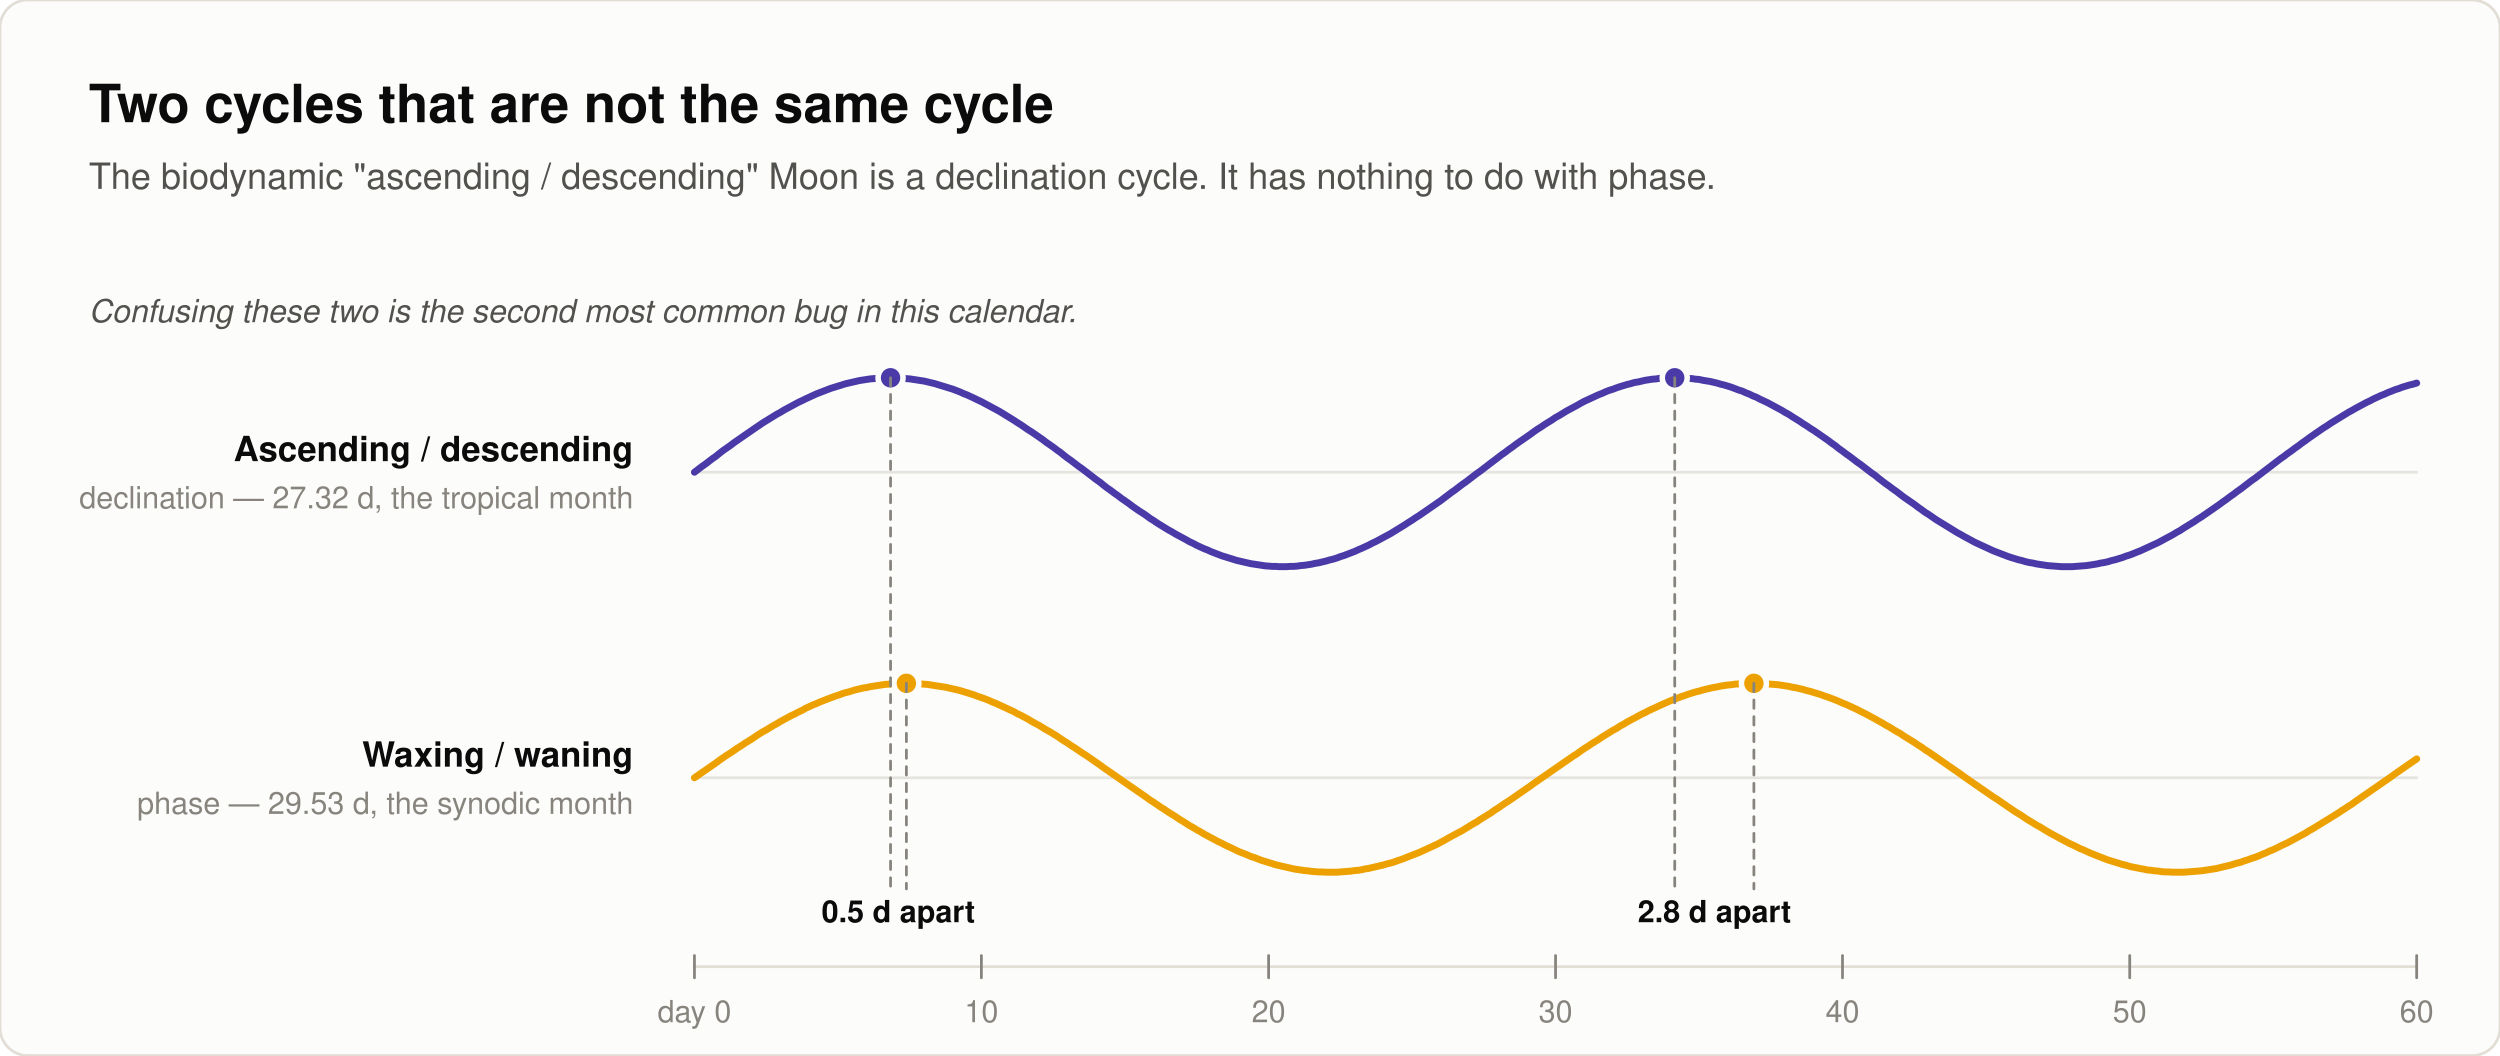
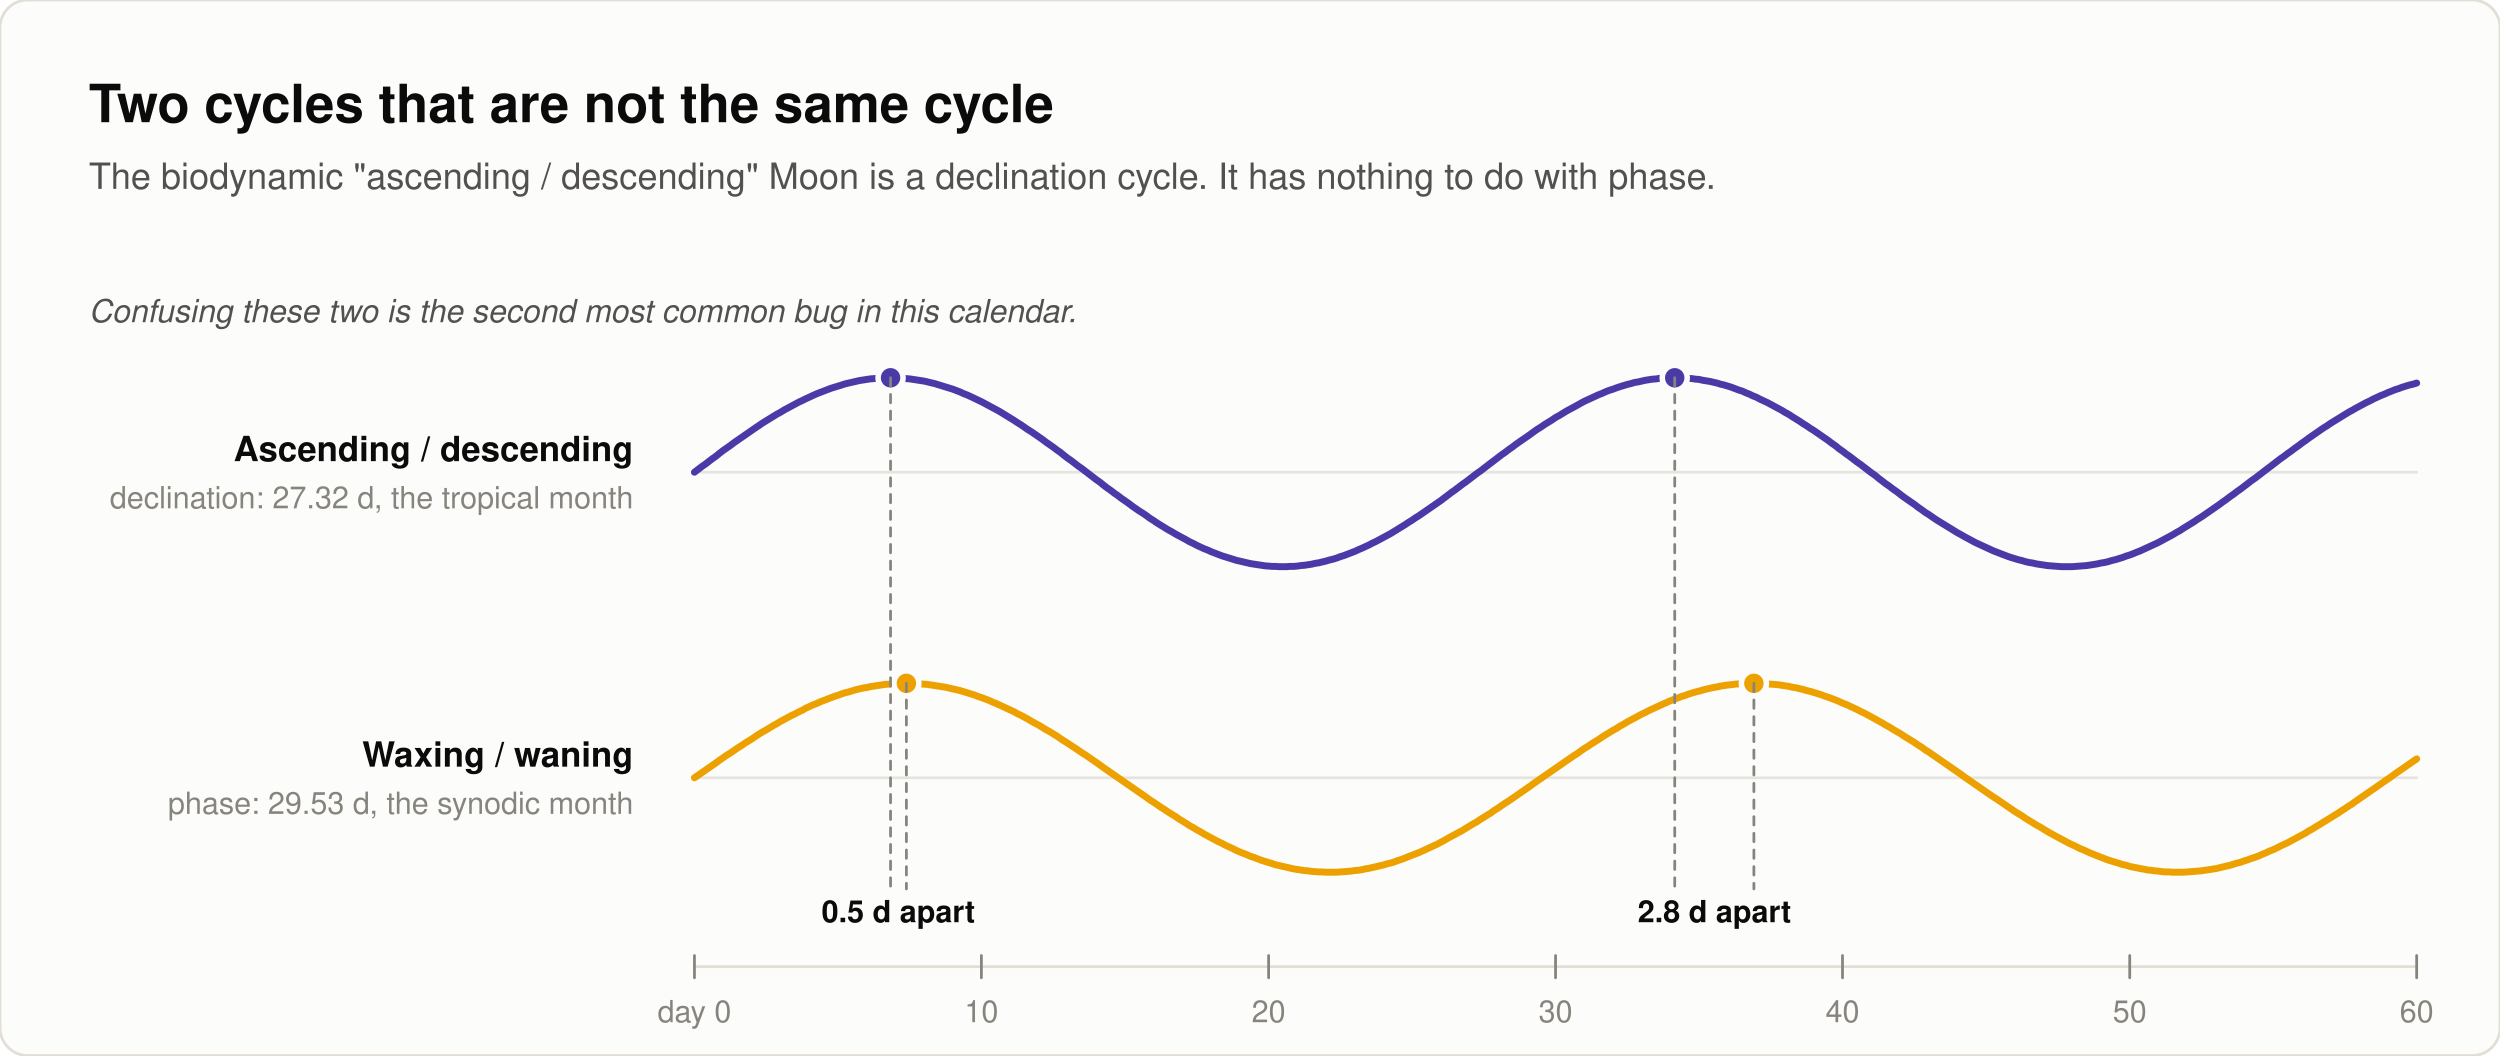
<svg xmlns="http://www.w3.org/2000/svg" viewBox="0 0 900 380" width="900" height="380" role="img" aria-label="Ascending/descending is a different cycle from waxing/waning">
  <rect x="0.0" y="0.0" width="900.0" height="380.0" rx="10" fill="#fcfcfb" stroke="#e2ded6" stroke-width="1" />
  <text x="32.0" y="44.0" font-family="Helvetica, Arial, sans-serif" font-size="19" font-weight="bold" fill="#0b0b0b" text-anchor="start">Two cycles that are not the same cycle</text>
  <text x="32.0" y="68.0" font-family="Helvetica, Arial, sans-serif" font-size="13" font-weight="normal" fill="#52514e" text-anchor="start">The biodynamic "ascending / descending" Moon is a declination cycle. It has nothing to do with phase.</text>
  <line x1="250.0" y1="170.0" x2="870.0" y2="170.0" stroke="#e6e4df" stroke-width="1" stroke-linecap="round" />
  <path d="M250.0,170.0 L251.3,169.0 L252.6,168.0 L253.9,167.1 L255.2,166.1 L256.5,165.1 L257.8,164.2 L259.0,163.2 L260.3,162.2 L261.6,161.3 L262.9,160.4 L264.2,159.4 L265.5,158.5 L266.8,157.6 L268.1,156.7 L269.4,155.8 L270.7,154.9 L272.0,154.0 L273.2,153.2 L274.5,152.3 L275.8,151.5 L277.1,150.7 L278.4,149.9 L279.7,149.1 L281.0,148.4 L282.3,147.6 L283.6,146.9 L284.9,146.2 L286.2,145.5 L287.5,144.8 L288.8,144.2 L290.0,143.6 L291.3,143.0 L292.6,142.4 L293.9,141.8 L295.2,141.3 L296.5,140.8 L297.8,140.3 L299.1,139.8 L300.4,139.4 L301.7,139.0 L303.0,138.6 L304.2,138.2 L305.5,137.9 L306.8,137.6 L308.1,137.3 L309.4,137.0 L310.7,136.8 L312.0,136.6 L313.3,136.4 L314.6,136.3 L315.9,136.2 L317.2,136.1 L318.5,136.0 L319.8,136.0 L321.0,136.0 L322.3,136.0 L323.6,136.1 L324.9,136.2 L326.2,136.3 L327.5,136.4 L328.8,136.6 L330.1,136.8 L331.4,137.0 L332.7,137.2 L334.0,137.5 L335.2,137.8 L336.5,138.1 L337.8,138.5 L339.1,138.9 L340.4,139.3 L341.7,139.7 L343.0,140.1 L344.3,140.6 L345.6,141.1 L346.9,141.7 L348.2,142.2 L349.5,142.8 L350.8,143.4 L352.0,144.0 L353.3,144.6 L354.6,145.3 L355.9,146.0 L357.2,146.7 L358.5,147.4 L359.8,148.1 L361.1,148.9 L362.4,149.7 L363.7,150.5 L365.0,151.3 L366.2,152.1 L367.5,152.9 L368.8,153.8 L370.1,154.7 L371.4,155.5 L372.7,156.4 L374.0,157.3 L375.3,158.2 L376.6,159.2 L377.9,160.1 L379.2,161.0 L380.5,162.0 L381.8,162.9 L383.0,163.9 L384.3,164.9 L385.6,165.8 L386.9,166.8 L388.2,167.8 L389.5,168.7 L390.8,169.7 L392.1,170.7 L393.4,171.7 L394.7,172.7 L396.0,173.6 L397.2,174.6 L398.5,175.6 L399.8,176.5 L401.1,177.5 L402.4,178.4 L403.7,179.4 L405.0,180.3 L406.3,181.2 L407.6,182.2 L408.9,183.1 L410.2,184.0 L411.5,184.8 L412.8,185.7 L414.0,186.6 L415.3,187.4 L416.6,188.3 L417.9,189.1 L419.2,189.9 L420.5,190.7 L421.8,191.4 L423.1,192.2 L424.4,192.9 L425.7,193.6 L427.0,194.3 L428.2,195.0 L429.5,195.6 L430.8,196.3 L432.1,196.9 L433.4,197.5 L434.7,198.0 L436.0,198.6 L437.3,199.1 L438.6,199.6 L439.9,200.1 L441.2,200.5 L442.5,200.9 L443.8,201.3 L445.0,201.7 L446.3,202.0 L447.6,202.3 L448.9,202.6 L450.2,202.9 L451.5,203.1 L452.8,203.3 L454.1,203.5 L455.4,203.7 L456.7,203.8 L458.0,203.9 L459.2,203.9 L460.5,204.0 L461.8,204.0 L463.1,204.0 L464.4,203.9 L465.7,203.9 L467.0,203.8 L468.3,203.6 L469.6,203.5 L470.9,203.3 L472.2,203.1 L473.5,202.8 L474.8,202.6 L476.0,202.3 L477.3,202.0 L478.6,201.6 L479.9,201.3 L481.2,200.9 L482.5,200.4 L483.8,200.0 L485.1,199.5 L486.4,199.0 L487.7,198.5 L489.0,197.9 L490.2,197.4 L491.5,196.8 L492.8,196.2 L494.1,195.5 L495.4,194.9 L496.7,194.2 L498.0,193.5 L499.3,192.8 L500.6,192.1 L501.9,191.3 L503.2,190.5 L504.5,189.7 L505.8,188.9 L507.0,188.1 L508.3,187.3 L509.6,186.4 L510.9,185.6 L512.2,184.7 L513.5,183.8 L514.8,182.9 L516.1,182.0 L517.4,181.1 L518.7,180.2 L520.0,179.2 L521.2,178.3 L522.5,177.3 L523.8,176.4 L525.1,175.4 L526.4,174.4 L527.7,173.5 L529.0,172.5 L530.3,171.5 L531.6,170.5 L532.9,169.6 L534.2,168.6 L535.5,167.6 L536.8,166.6 L538.0,165.7 L539.3,164.7 L540.6,163.7 L541.9,162.8 L543.2,161.8 L544.5,160.9 L545.8,159.9 L547.1,159.0 L548.4,158.1 L549.7,157.2 L551.0,156.3 L552.2,155.4 L553.5,154.5 L554.8,153.7 L556.1,152.8 L557.4,152.0 L558.7,151.2 L560.0,150.3 L561.3,149.6 L562.6,148.8 L563.9,148.0 L565.2,147.3 L566.5,146.6 L567.8,145.9 L569.0,145.2 L570.3,144.5 L571.6,143.9 L572.9,143.3 L574.2,142.7 L575.5,142.1 L576.8,141.6 L578.1,141.0 L579.4,140.5 L580.7,140.1 L582.0,139.6 L583.2,139.2 L584.5,138.8 L585.8,138.4 L587.1,138.1 L588.4,137.7 L589.7,137.5 L591.0,137.2 L592.3,136.9 L593.6,136.7 L594.9,136.5 L596.2,136.4 L597.5,136.2 L598.8,136.1 L600.0,136.1 L601.3,136.0 L602.6,136.0 L603.9,136.0 L605.2,136.0 L606.5,136.1 L607.8,136.2 L609.1,136.3 L610.4,136.5 L611.7,136.6 L613.0,136.9 L614.2,137.1 L615.5,137.3 L616.8,137.6 L618.1,137.9 L619.4,138.3 L620.7,138.6 L622.0,139.0 L623.3,139.4 L624.6,139.9 L625.9,140.4 L627.2,140.8 L628.5,141.4 L629.8,141.9 L631.0,142.5 L632.3,143.0 L633.6,143.7 L634.9,144.3 L636.2,144.9 L637.5,145.6 L638.8,146.3 L640.1,147.0 L641.4,147.7 L642.7,148.5 L644.0,149.2 L645.2,150.0 L646.5,150.8 L647.8,151.6 L649.1,152.5 L650.4,153.3 L651.7,154.2 L653.0,155.0 L654.3,155.9 L655.6,156.8 L656.9,157.7 L658.2,158.6 L659.5,159.6 L660.8,160.5 L662.0,161.5 L663.3,162.4 L664.6,163.4 L665.9,164.3 L667.2,165.3 L668.5,166.3 L669.8,167.2 L671.1,168.2 L672.4,169.2 L673.7,170.2 L675.0,171.1 L676.2,172.1 L677.5,173.1 L678.8,174.1 L680.1,175.0 L681.4,176.0 L682.7,176.9 L684.0,177.9 L685.3,178.9 L686.6,179.8 L687.9,180.7 L689.2,181.6 L690.5,182.6 L691.8,183.5 L693.0,184.4 L694.3,185.2 L695.6,186.1 L696.9,187.0 L698.2,187.8 L699.5,188.6 L700.8,189.4 L702.1,190.2 L703.4,191.0 L704.7,191.8 L706.0,192.5 L707.2,193.2 L708.5,193.9 L709.8,194.6 L711.1,195.3 L712.4,195.9 L713.7,196.5 L715.0,197.1 L716.3,197.7 L717.6,198.3 L718.9,198.8 L720.2,199.3 L721.5,199.8 L722.8,200.3 L724.0,200.7 L725.3,201.1 L726.6,201.5 L727.9,201.8 L729.2,202.2 L730.5,202.5 L731.8,202.7 L733.1,203.0 L734.4,203.2 L735.7,203.4 L737.0,203.6 L738.2,203.7 L739.5,203.8 L740.8,203.9 L742.1,204.0 L743.4,204.0 L744.7,204.0 L746.0,204.0 L747.3,203.9 L748.6,203.8 L749.9,203.7 L751.2,203.6 L752.5,203.4 L753.8,203.2 L755.0,203.0 L756.3,202.7 L757.6,202.5 L758.9,202.2 L760.2,201.8 L761.5,201.5 L762.8,201.1 L764.1,200.7 L765.4,200.2 L766.7,199.8 L768.0,199.3 L769.2,198.8 L770.5,198.3 L771.8,197.7 L773.1,197.1 L774.4,196.5 L775.7,195.9 L777.0,195.3 L778.3,194.6 L779.6,193.9 L780.9,193.2 L782.2,192.5 L783.5,191.7 L784.8,191.0 L786.0,190.2 L787.3,189.4 L788.6,188.6 L789.9,187.8 L791.2,186.9 L792.5,186.1 L793.8,185.2 L795.1,184.3 L796.4,183.4 L797.7,182.5 L799.0,181.6 L800.2,180.7 L801.5,179.8 L802.8,178.8 L804.1,177.9 L805.4,176.9 L806.7,176.0 L808.0,175.0 L809.3,174.0 L810.6,173.0 L811.9,172.1 L813.2,171.1 L814.5,170.1 L815.8,169.1 L817.0,168.2 L818.3,167.2 L819.6,166.2 L820.9,165.2 L822.2,164.3 L823.5,163.3 L824.8,162.4 L826.1,161.4 L827.4,160.5 L828.7,159.5 L830.0,158.6 L831.2,157.7 L832.5,156.8 L833.8,155.9 L835.1,155.0 L836.4,154.1 L837.7,153.3 L839.0,152.4 L840.3,151.6 L841.6,150.8 L842.9,150.0 L844.2,149.2 L845.5,148.4 L846.8,147.7 L848.0,147.0 L849.3,146.3 L850.6,145.6 L851.9,144.9 L853.2,144.3 L854.5,143.6 L855.8,143.0 L857.1,142.4 L858.4,141.9 L859.7,141.3 L861.0,140.8 L862.2,140.3 L863.5,139.9 L864.8,139.4 L866.1,139.0 L867.4,138.6 L868.7,138.3 L870.0,137.9" fill="none" stroke="#4a3aa7" stroke-width="2.5" stroke-linecap="round" stroke-linejoin="round" />
  <text x="228.0" y="166.0" font-family="Helvetica, Arial, sans-serif" font-size="12.5" font-weight="bold" fill="#0b0b0b" text-anchor="end">Ascending / descending</text>
-   <text x="228.0" y="183.0" font-family="Helvetica, Arial, sans-serif" font-size="11" font-weight="normal" fill="#87847d" text-anchor="end">declination — 27.32 d, the tropical month</text>
+   <text x="228.0" y="183.0" font-family="Helvetica, Arial, sans-serif" font-size="11" font-weight="normal" fill="#87847d" text-anchor="end">declination: 27.32 d, the tropical month</text>
  <line x1="250.0" y1="280.0" x2="870.0" y2="280.0" stroke="#e6e4df" stroke-width="1" stroke-linecap="round" />
  <path d="M250.0,280.0 L251.3,279.1 L252.6,278.2 L253.9,277.3 L255.2,276.4 L256.5,275.5 L257.8,274.6 L259.0,273.7 L260.3,272.8 L261.6,271.9 L262.9,271.1 L264.2,270.2 L265.5,269.3 L266.8,268.5 L268.1,267.6 L269.4,266.8 L270.7,266.0 L272.0,265.1 L273.2,264.3 L274.5,263.5 L275.8,262.8 L277.1,262.0 L278.4,261.2 L279.7,260.5 L281.0,259.7 L282.3,259.0 L283.6,258.3 L284.9,257.6 L286.2,257.0 L287.5,256.3 L288.8,255.7 L290.0,255.0 L291.3,254.4 L292.6,253.8 L293.9,253.3 L295.2,252.7 L296.5,252.2 L297.8,251.7 L299.1,251.2 L300.4,250.7 L301.7,250.3 L303.0,249.8 L304.2,249.4 L305.5,249.1 L306.8,248.7 L308.1,248.3 L309.4,248.0 L310.7,247.7 L312.0,247.5 L313.3,247.2 L314.6,247.0 L315.9,246.8 L317.2,246.6 L318.5,246.4 L319.8,246.3 L321.0,246.2 L322.3,246.1 L323.6,246.1 L324.9,246.0 L326.2,246.0 L327.5,246.0 L328.8,246.0 L330.1,246.1 L331.4,246.2 L332.7,246.3 L334.0,246.4 L335.2,246.6 L336.5,246.8 L337.8,247.0 L339.1,247.2 L340.4,247.4 L341.7,247.7 L343.0,248.0 L344.3,248.3 L345.6,248.6 L346.9,249.0 L348.2,249.4 L349.5,249.8 L350.8,250.2 L352.0,250.7 L353.3,251.1 L354.6,251.6 L355.9,252.1 L357.2,252.7 L358.5,253.2 L359.8,253.8 L361.1,254.4 L362.4,255.0 L363.7,255.6 L365.0,256.2 L366.2,256.9 L367.5,257.5 L368.8,258.2 L370.1,258.9 L371.4,259.7 L372.7,260.4 L374.0,261.1 L375.3,261.9 L376.6,262.7 L377.9,263.4 L379.2,264.2 L380.5,265.0 L381.8,265.9 L383.0,266.7 L384.3,267.5 L385.6,268.4 L386.9,269.2 L388.2,270.1 L389.5,271.0 L390.8,271.8 L392.1,272.7 L393.4,273.6 L394.7,274.5 L396.0,275.4 L397.2,276.3 L398.5,277.2 L399.8,278.1 L401.1,279.0 L402.4,279.9 L403.7,280.8 L405.0,281.7 L406.3,282.6 L407.6,283.5 L408.9,284.4 L410.2,285.3 L411.5,286.2 L412.8,287.1 L414.0,288.0 L415.3,288.8 L416.6,289.7 L417.9,290.6 L419.2,291.4 L420.5,292.3 L421.8,293.1 L423.1,293.9 L424.4,294.8 L425.7,295.6 L427.0,296.4 L428.2,297.2 L429.5,297.9 L430.8,298.7 L432.1,299.4 L433.4,300.2 L434.7,300.9 L436.0,301.6 L437.3,302.3 L438.6,303.0 L439.9,303.6 L441.2,304.3 L442.5,304.9 L443.8,305.5 L445.0,306.1 L446.3,306.7 L447.6,307.2 L448.9,307.7 L450.2,308.3 L451.5,308.7 L452.8,309.2 L454.1,309.7 L455.4,310.1 L456.7,310.5 L458.0,310.9 L459.2,311.3 L460.5,311.6 L461.8,311.9 L463.1,312.2 L464.4,312.5 L465.7,312.8 L467.0,313.0 L468.3,313.2 L469.6,313.4 L470.9,313.5 L472.2,313.7 L473.5,313.8 L474.8,313.9 L476.0,313.9 L477.3,314.0 L478.6,314.0 L479.9,314.0 L481.2,314.0 L482.5,313.9 L483.8,313.8 L485.1,313.7 L486.4,313.6 L487.7,313.4 L489.0,313.3 L490.2,313.1 L491.5,312.8 L492.8,312.6 L494.1,312.3 L495.4,312.0 L496.7,311.7 L498.0,311.4 L499.3,311.0 L500.6,310.7 L501.9,310.3 L503.2,309.8 L504.5,309.4 L505.8,308.9 L507.0,308.4 L508.3,307.9 L509.6,307.4 L510.9,306.9 L512.2,306.3 L513.5,305.7 L514.8,305.1 L516.1,304.5 L517.4,303.9 L518.7,303.2 L520.0,302.5 L521.2,301.8 L522.5,301.1 L523.8,300.4 L525.1,299.7 L526.4,299.0 L527.7,298.2 L529.0,297.4 L530.3,296.6 L531.6,295.9 L532.9,295.0 L534.2,294.2 L535.5,293.4 L536.8,292.6 L538.0,291.7 L539.3,290.9 L540.6,290.0 L541.9,289.1 L543.2,288.3 L544.5,287.4 L545.8,286.5 L547.1,285.6 L548.4,284.7 L549.7,283.8 L551.0,282.9 L552.2,282.0 L553.5,281.1 L554.8,280.2 L556.1,279.3 L557.4,278.4 L558.7,277.5 L560.0,276.6 L561.3,275.7 L562.6,274.8 L563.9,273.9 L565.2,273.0 L566.5,272.1 L567.8,271.3 L569.0,270.4 L570.3,269.5 L571.6,268.7 L572.9,267.8 L574.2,267.0 L575.5,266.2 L576.8,265.3 L578.1,264.5 L579.4,263.7 L580.7,262.9 L582.0,262.2 L583.2,261.4 L584.5,260.7 L585.8,259.9 L587.1,259.2 L588.4,258.5 L589.7,257.8 L591.0,257.1 L592.3,256.5 L593.6,255.8 L594.9,255.2 L596.2,254.6 L597.5,254.0 L598.8,253.4 L600.0,252.9 L601.3,252.3 L602.6,251.8 L603.9,251.3 L605.2,250.8 L606.5,250.4 L607.8,249.9 L609.1,249.5 L610.4,249.1 L611.7,248.8 L613.0,248.4 L614.2,248.1 L615.5,247.8 L616.8,247.5 L618.1,247.3 L619.4,247.0 L620.7,246.8 L622.0,246.6 L623.3,246.5 L624.6,246.3 L625.9,246.2 L627.2,246.1 L628.5,246.1 L629.8,246.0 L631.0,246.0 L632.3,246.0 L633.6,246.0 L634.9,246.1 L636.2,246.2 L637.5,246.3 L638.8,246.4 L640.1,246.5 L641.4,246.7 L642.7,246.9 L644.0,247.1 L645.2,247.4 L646.5,247.6 L647.8,247.9 L649.1,248.2 L650.4,248.6 L651.7,248.9 L653.0,249.3 L654.3,249.7 L655.6,250.1 L656.9,250.6 L658.2,251.0 L659.5,251.5 L660.8,252.0 L662.0,252.5 L663.3,253.1 L664.6,253.6 L665.9,254.2 L667.2,254.8 L668.5,255.4 L669.8,256.1 L671.1,256.7 L672.4,257.4 L673.7,258.1 L675.0,258.8 L676.2,259.5 L677.5,260.2 L678.8,261.0 L680.1,261.7 L681.4,262.5 L682.7,263.3 L684.0,264.0 L685.3,264.9 L686.6,265.7 L687.9,266.5 L689.2,267.3 L690.5,268.2 L691.8,269.0 L693.0,269.9 L694.3,270.7 L695.6,271.6 L696.9,272.5 L698.2,273.4 L699.5,274.3 L700.8,275.2 L702.1,276.1 L703.4,277.0 L704.7,277.9 L706.0,278.8 L707.2,279.7 L708.5,280.6 L709.8,281.5 L711.1,282.4 L712.4,283.3 L713.7,284.2 L715.0,285.1 L716.3,286.0 L717.6,286.9 L718.9,287.7 L720.2,288.6 L721.5,289.5 L722.8,290.4 L724.0,291.2 L725.3,292.1 L726.6,292.9 L727.9,293.7 L729.2,294.6 L730.5,295.4 L731.8,296.2 L733.1,297.0 L734.4,297.7 L735.7,298.5 L737.0,299.3 L738.2,300.0 L739.5,300.7 L740.8,301.4 L742.1,302.1 L743.4,302.8 L744.7,303.5 L746.0,304.1 L747.3,304.7 L748.6,305.4 L749.9,305.9 L751.2,306.5 L752.5,307.1 L753.8,307.6 L755.0,308.1 L756.3,308.6 L757.6,309.1 L758.9,309.6 L760.2,310.0 L761.5,310.4 L762.8,310.8 L764.1,311.2 L765.4,311.5 L766.7,311.9 L768.0,312.2 L769.2,312.4 L770.5,312.7 L771.8,312.9 L773.1,313.2 L774.4,313.3 L775.7,313.5 L777.0,313.6 L778.3,313.8 L779.6,313.9 L780.9,313.9 L782.2,314.0 L783.5,314.0 L784.8,314.0 L786.0,314.0 L787.3,313.9 L788.6,313.8 L789.9,313.7 L791.2,313.6 L792.5,313.5 L793.8,313.3 L795.1,313.1 L796.4,312.9 L797.7,312.7 L799.0,312.4 L800.2,312.1 L801.5,311.8 L802.8,311.5 L804.1,311.1 L805.4,310.7 L806.7,310.4 L808.0,309.9 L809.3,309.5 L810.6,309.0 L811.9,308.6 L813.2,308.1 L814.5,307.5 L815.8,307.0 L817.0,306.4 L818.3,305.9 L819.6,305.3 L820.9,304.6 L822.2,304.0 L823.5,303.4 L824.8,302.7 L826.1,302.0 L827.4,301.3 L828.7,300.6 L830.0,299.9 L831.2,299.1 L832.5,298.4 L833.8,297.6 L835.1,296.8 L836.4,296.0 L837.7,295.2 L839.0,294.4 L840.3,293.6 L841.6,292.8 L842.9,291.9 L844.2,291.1 L845.5,290.2 L846.8,289.4 L848.0,288.5 L849.3,287.6 L850.6,286.7 L851.9,285.8 L853.2,284.9 L854.5,284.0 L855.8,283.1 L857.1,282.2 L858.4,281.3 L859.7,280.4 L861.0,279.5 L862.2,278.6 L863.5,277.7 L864.8,276.8 L866.1,275.9 L867.4,275.0 L868.7,274.1 L870.0,273.2" fill="none" stroke="#eda100" stroke-width="2.5" stroke-linecap="round" stroke-linejoin="round" />
  <text x="228.0" y="276.0" font-family="Helvetica, Arial, sans-serif" font-size="12.5" font-weight="bold" fill="#0b0b0b" text-anchor="end">Waxing / waning</text>
-   <text x="228.0" y="293.0" font-family="Helvetica, Arial, sans-serif" font-size="11" font-weight="normal" fill="#87847d" text-anchor="end">phase — 29.53 d, the synodic month</text>
+   <text x="228.0" y="293.0" font-family="Helvetica, Arial, sans-serif" font-size="11" font-weight="normal" fill="#87847d" text-anchor="end">phase: 29.53 d, the synodic month</text>
  <circle cx="320.6" cy="136.0" r="4.5" fill="#4a3aa7" stroke="#fcfcfb" stroke-width="2" />
  <circle cx="326.3" cy="246.0" r="4.5" fill="#eda100" stroke="#fcfcfb" stroke-width="2" />
  <line x1="320.6" y1="136.0" x2="320.6" y2="320.0" stroke="#87847d" stroke-width="1" stroke-linecap="round" stroke-dasharray="3 3" />
  <line x1="326.3" y1="246.0" x2="326.3" y2="320.0" stroke="#87847d" stroke-width="1" stroke-linecap="round" stroke-dasharray="3 3" />
  <text x="323.4" y="332.0" font-family="Helvetica, Arial, sans-serif" font-size="11" font-weight="bold" fill="#0b0b0b" text-anchor="middle">0.5 d apart</text>
  <circle cx="602.9" cy="136.0" r="4.5" fill="#4a3aa7" stroke="#fcfcfb" stroke-width="2" />
  <circle cx="631.4" cy="246.0" r="4.5" fill="#eda100" stroke="#fcfcfb" stroke-width="2" />
  <line x1="602.9" y1="136.0" x2="602.9" y2="320.0" stroke="#87847d" stroke-width="1" stroke-linecap="round" stroke-dasharray="3 3" />
  <line x1="631.4" y1="246.0" x2="631.4" y2="320.0" stroke="#87847d" stroke-width="1" stroke-linecap="round" stroke-dasharray="3 3" />
  <text x="617.2" y="332.0" font-family="Helvetica, Arial, sans-serif" font-size="11" font-weight="bold" fill="#0b0b0b" text-anchor="middle">2.8 d apart</text>
  <line x1="250.0" y1="348.0" x2="870.0" y2="348.0" stroke="#e2ded6" stroke-width="1" stroke-linecap="round" />
  <line x1="250.0" y1="344.0" x2="250.0" y2="352.0" stroke="#87847d" stroke-width="1" stroke-linecap="round" />
  <text x="250.0" y="368.0" font-family="Helvetica, Arial, sans-serif" font-size="11" font-weight="normal" fill="#87847d" text-anchor="middle">day 0</text>
  <line x1="353.3" y1="344.0" x2="353.3" y2="352.0" stroke="#87847d" stroke-width="1" stroke-linecap="round" />
  <text x="353.3" y="368.0" font-family="Helvetica, Arial, sans-serif" font-size="11" font-weight="normal" fill="#87847d" text-anchor="middle">10</text>
  <line x1="456.7" y1="344.0" x2="456.7" y2="352.0" stroke="#87847d" stroke-width="1" stroke-linecap="round" />
  <text x="456.7" y="368.0" font-family="Helvetica, Arial, sans-serif" font-size="11" font-weight="normal" fill="#87847d" text-anchor="middle">20</text>
  <line x1="560.0" y1="344.0" x2="560.0" y2="352.0" stroke="#87847d" stroke-width="1" stroke-linecap="round" />
  <text x="560.0" y="368.0" font-family="Helvetica, Arial, sans-serif" font-size="11" font-weight="normal" fill="#87847d" text-anchor="middle">30</text>
  <line x1="663.3" y1="344.0" x2="663.3" y2="352.0" stroke="#87847d" stroke-width="1" stroke-linecap="round" />
  <text x="663.3" y="368.0" font-family="Helvetica, Arial, sans-serif" font-size="11" font-weight="normal" fill="#87847d" text-anchor="middle">40</text>
  <line x1="766.7" y1="344.0" x2="766.7" y2="352.0" stroke="#87847d" stroke-width="1" stroke-linecap="round" />
  <text x="766.7" y="368.0" font-family="Helvetica, Arial, sans-serif" font-size="11" font-weight="normal" fill="#87847d" text-anchor="middle">50</text>
  <line x1="870.0" y1="344.0" x2="870.0" y2="352.0" stroke="#87847d" stroke-width="1" stroke-linecap="round" />
  <text x="870.0" y="368.0" font-family="Helvetica, Arial, sans-serif" font-size="11" font-weight="normal" fill="#87847d" text-anchor="middle">60</text>
  <text x="32.0" y="116.0" font-family="Helvetica, Arial, sans-serif" font-size="11.5" font-weight="normal" fill="#52514e" text-anchor="start" font-style="italic">Confusing these two is the second most common bug in this calendar.</text>
</svg>
